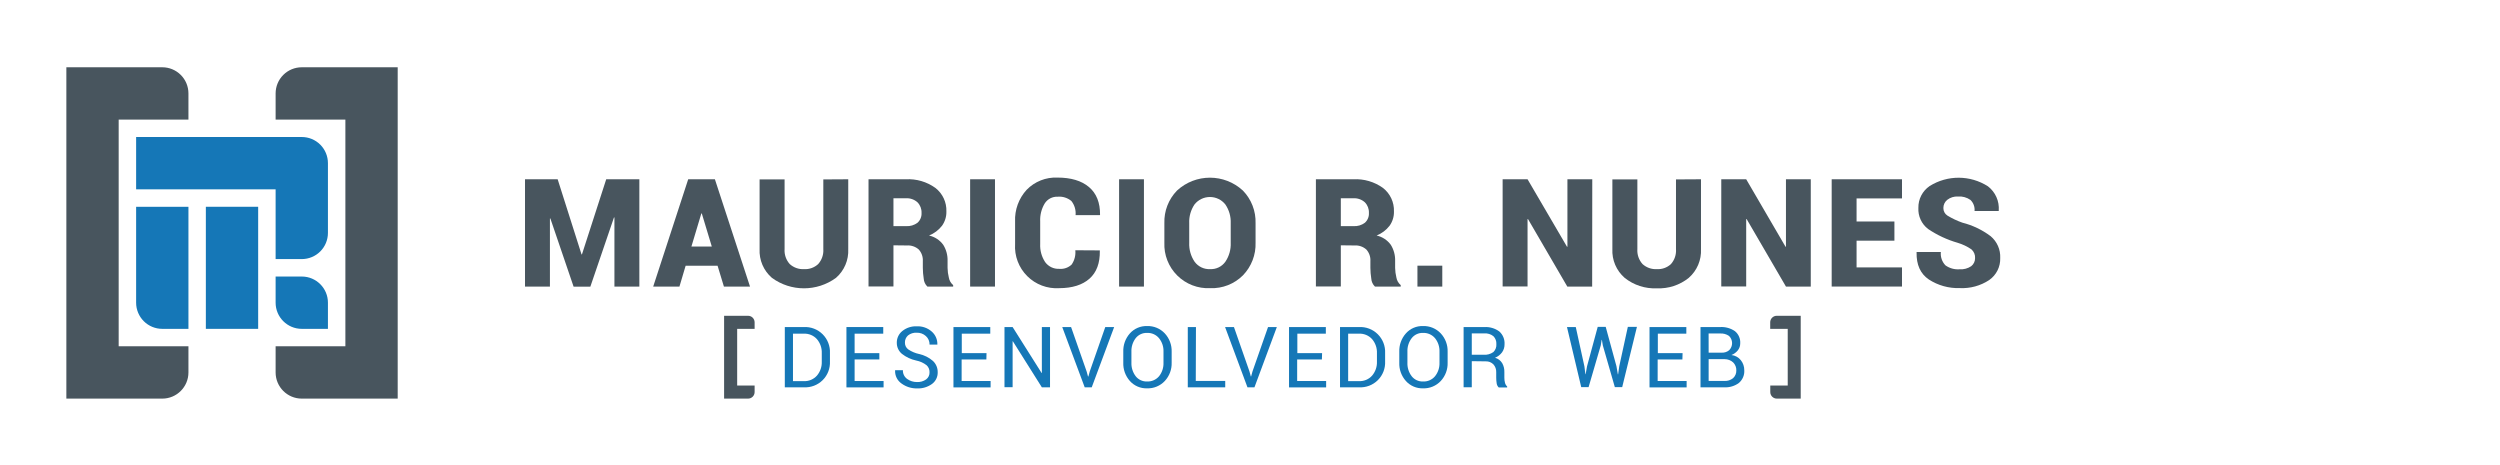
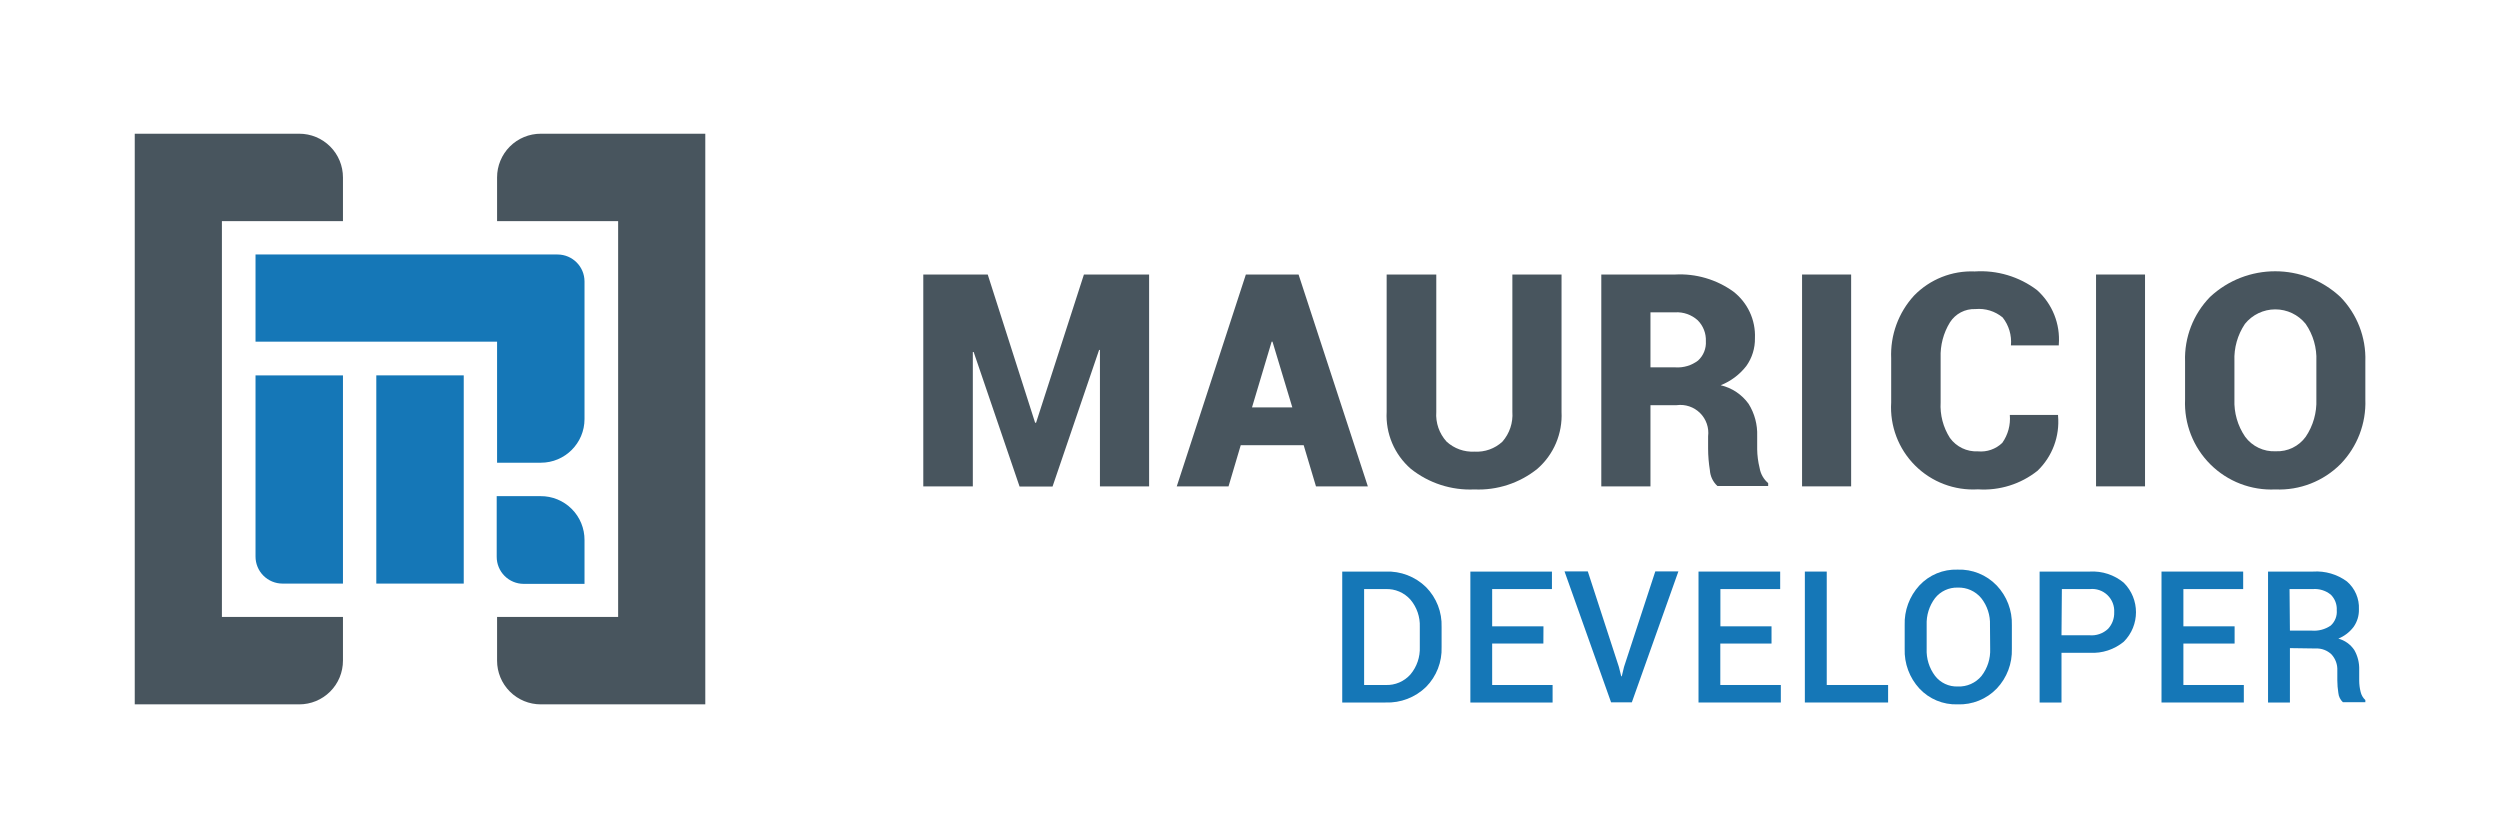
- <svg xmlns="http://www.w3.org/2000/svg" id="Camada_1" data-name="Camada 1" viewBox="0 0 452.713 84.19" version="1.1" width="452.713" height="84.19">
-   <defs id="defs3885">
-     <style id="style3883">.cls-1{fill:#1577b7;}.cls-2{fill:#48555e;}</style>
+ <svg xmlns="http://www.w3.org/2000/svg" id="Camada_1" data-name="Camada 1" viewBox="0 0 268.47 90">
+   <defs>
+     <style>.cls-1{fill:none;}.cls-2{fill:#48555e;}.cls-3{fill:#1577b7;}</style>
  </defs>
-   <rect id="rect4013" width="452.713" height="84.19" x="0" y="0" style="fill:none;stroke-width:1.008" />
-   <g id="g4011" transform="matrix(0.6666666,0,0,0.6666666,12.01698,12.18316)">
-     <path id="path3889" transform="translate(-397.39,-294.64)" d="M 592.54,381.57 V 365.2 h 5.15 a 6.76,6.76 0 0 1 7.11,7.08 v 2.23 a 6.73,6.73 0 0 1 -7.11,7.06 z M 594.76,367 v 12.89 h 2.93 a 4.49,4.49 0 0 0 3.58,-1.5 5.55,5.55 0 0 0 1.31,-3.83 v -2.26 a 5.55,5.55 0 0 0 -1.31,-3.81 4.52,4.52 0 0 0 -3.58,-1.49 z" class="cls-1" style="fill:#1577b7" />
-     <path id="path3891" transform="translate(-397.39,-294.64)" d="m 618.22,374 h -6.72 v 5.86 h 7.87 v 1.73 H 609.28 V 365.2 h 10 v 1.8 h -7.78 v 5.29 h 6.72 z" class="cls-1" style="fill:#1577b7" />
-     <path id="path3893" transform="translate(-397.39,-294.64)" d="m 631.85,377.44 a 2.45,2.45 0 0 0 -0.79,-1.86 6.58,6.58 0 0 0 -2.81,-1.28 9.51,9.51 0 0 1 -3.9,-1.82 3.85,3.85 0 0 1 -1.39,-3 4,4 0 0 1 1.5,-3.2 5.84,5.84 0 0 1 3.91,-1.28 5.75,5.75 0 0 1 4.12,1.46 4.46,4.46 0 0 1 1.49,3.42 v 0.08 h -2.12 a 3,3 0 0 0 -1,-2.31 3.49,3.49 0 0 0 -2.49,-0.91 3.43,3.43 0 0 0 -2.38,0.75 2.52,2.52 0 0 0 -0.82,2 2.18,2.18 0 0 0 0.9,1.78 8.31,8.31 0 0 0 2.94,1.25 8.45,8.45 0 0 1 3.77,1.89 4.11,4.11 0 0 1 1.29,3.08 3.81,3.81 0 0 1 -1.56,3.18 6.47,6.47 0 0 1 -4.06,1.2 6.94,6.94 0 0 1 -4.19,-1.32 4.07,4.07 0 0 1 -1.76,-3.55 v -0.07 h 2.12 a 2.75,2.75 0 0 0 1.17,2.38 4.48,4.48 0 0 0 2.64,0.83 4,4 0 0 0 2.49,-0.71 2.29,2.29 0 0 0 0.93,-1.99 z" class="cls-1" style="fill:#1577b7" />
-     <path id="path3895" transform="translate(-397.39,-294.64)" d="m 647.29,374 h -6.72 v 5.86 h 7.87 v 1.73 H 638.35 V 365.2 h 10 v 1.8 h -7.74 v 5.29 h 6.72 z" class="cls-1" style="fill:#1577b7" />
-     <path id="path3897" transform="translate(-397.39,-294.64)" d="m 664.58,381.57 h -2.22 l -7.87,-12.5 h -0.07 v 12.47 h -2.21 V 365.2 h 2.21 l 7.88,12.49 h 0.06 V 365.2 h 2.22 z" class="cls-1" style="fill:#1577b7" />
-     <path id="path3899" transform="translate(-397.39,-294.64)" d="m 674.53,377.28 0.37,1.35 h 0.1 l 0.37,-1.35 4.22,-12.08 H 682 l -6.09,16.37 H 674 l -6.1,-16.37 h 2.4 z" class="cls-1" style="fill:#1577b7" />
-     <path id="path3901" transform="translate(-397.39,-294.64)" d="m 697.62,374.85 a 7,7 0 0 1 -1.86,5 6.32,6.32 0 0 1 -4.83,2 6,6 0 0 1 -4.66,-2 7.12,7.12 0 0 1 -1.79,-5 v -2.92 a 7.15,7.15 0 0 1 1.79,-5 6,6 0 0 1 4.66,-2 6.32,6.32 0 0 1 4.83,2 7,7 0 0 1 1.86,5 z m -2.22,-2.94 a 5.5,5.5 0 0 0 -1.21,-3.68 4,4 0 0 0 -3.26,-1.44 3.76,3.76 0 0 0 -3.09,1.44 5.74,5.74 0 0 0 -1.15,3.68 v 2.94 a 5.78,5.78 0 0 0 1.15,3.7 3.76,3.76 0 0 0 3.09,1.44 4.05,4.05 0 0 0 3.27,-1.43 5.59,5.59 0 0 0 1.2,-3.71 z" class="cls-1" style="fill:#1577b7" />
-     <path id="path3903" transform="translate(-397.39,-294.64)" d="m 704.17,379.84 h 8 v 1.73 H 702 V 365.2 h 2.22 z" class="cls-1" style="fill:#1577b7" />
-     <path id="path3905" transform="translate(-397.39,-294.64)" d="m 718.76,377.28 0.37,1.35 h 0.07 l 0.37,-1.35 4.23,-12.08 h 2.39 l -6.08,16.37 h -1.9 l -6.08,-16.37 h 2.41 z" class="cls-1" style="fill:#1577b7" />
-     <path id="path3907" transform="translate(-397.39,-294.64)" d="m 738.43,374 h -6.72 v 5.86 h 7.87 v 1.73 H 729.5 V 365.2 h 10 v 1.8 h -7.74 v 5.29 h 6.72 z" class="cls-1" style="fill:#1577b7" />
-     <path id="path3909" transform="translate(-397.39,-294.64)" d="M 743.35,381.57 V 365.2 h 5.14 a 6.76,6.76 0 0 1 7.11,7.08 v 2.23 a 6.73,6.73 0 0 1 -7.11,7.06 z M 745.56,367 v 12.89 h 2.93 a 4.49,4.49 0 0 0 3.58,-1.5 5.55,5.55 0 0 0 1.31,-3.83 v -2.26 a 5.55,5.55 0 0 0 -1.31,-3.81 4.52,4.52 0 0 0 -3.58,-1.49 z" class="cls-1" style="fill:#1577b7" />
-     <path id="path3911" transform="translate(-397.39,-294.64)" d="m 772.58,374.85 a 7,7 0 0 1 -1.86,5 6.32,6.32 0 0 1 -4.83,2 6,6 0 0 1 -4.65,-2 7.07,7.07 0 0 1 -1.79,-5 v -2.92 a 7.11,7.11 0 0 1 1.79,-5 5.94,5.94 0 0 1 4.65,-2 6.32,6.32 0 0 1 4.83,2 7,7 0 0 1 1.86,5 z m -2.21,-2.94 a 5.55,5.55 0 0 0 -1.21,-3.68 4.06,4.06 0 0 0 -3.27,-1.44 3.74,3.74 0 0 0 -3.08,1.44 5.68,5.68 0 0 0 -1.15,3.68 v 2.94 a 5.72,5.72 0 0 0 1.15,3.7 3.74,3.74 0 0 0 3.08,1.44 4,4 0 0 0 3.27,-1.43 5.59,5.59 0 0 0 1.21,-3.71 z" class="cls-1" style="fill:#1577b7" />
-     <path id="path3913" transform="translate(-397.39,-294.64)" d="m 779.14,374.47 v 7.09 h -2.22 v -16.35 h 5.6 a 6.23,6.23 0 0 1 4.1,1.19 4.28,4.28 0 0 1 1.42,3.46 3.69,3.69 0 0 1 -0.66,2.19 4.44,4.44 0 0 1 -1.92,1.49 3.36,3.36 0 0 1 1.94,1.46 4.61,4.61 0 0 1 0.59,2.43 v 1.54 a 5.19,5.19 0 0 0 0.17,1.37 2,2 0 0 0 0.59,1 v 0.27 h -2.28 a 1.83,1.83 0 0 1 -0.57,-1.12 9.67,9.67 0 0 1 -0.12,-1.53 v -1.5 a 3,3 0 0 0 -0.77,-2.13 2.75,2.75 0 0 0 -2.08,-0.81 z m 0,-1.74 h 3.16 a 4.08,4.08 0 0 0 2.7,-0.73 2.71,2.71 0 0 0 0.82,-2.17 2.79,2.79 0 0 0 -0.8,-2.14 3.51,3.51 0 0 0 -2.5,-0.76 h -3.38 z" class="cls-1" style="fill:#1577b7" />
-     <path id="path3915" transform="translate(-397.39,-294.64)" d="M 809.74,375.9 810,378 h 0.07 l 0.38,-2.15 2.9,-10.7 h 2.17 l 2.92,10.7 0.38,2.19 h 0.07 l 0.31,-2.19 2.33,-10.7 H 824 l -4,16.37 h -2 l -3.27,-11.35 -0.24,-1.48 h -0.07 l -0.24,1.48 -3.31,11.35 h -2 L 805,365.2 h 2.39 z" class="cls-1" style="fill:#1577b7" />
-     <path id="path3917" transform="translate(-397.39,-294.64)" d="m 836.35,374 h -6.72 v 5.86 h 7.87 v 1.73 H 827.42 V 365.2 h 10 v 1.8 h -7.74 v 5.29 h 6.72 z" class="cls-1" style="fill:#1577b7" />
-     <path id="path3919" transform="translate(-397.39,-294.64)" d="M 841.27,381.57 V 365.2 h 5.34 a 6.46,6.46 0 0 1 4,1.11 3.94,3.94 0 0 1 1.45,3.32 3,3 0 0 1 -0.65,1.9 4.11,4.11 0 0 1 -1.74,1.27 3.79,3.79 0 0 1 2.55,1.4 4.3,4.3 0 0 1 0.94,2.75 4.17,4.17 0 0 1 -1.46,3.43 6.11,6.11 0 0 1 -4,1.19 z m 2.21,-9.41 h 3.59 a 2.92,2.92 0 0 0 2,-0.68 2.72,2.72 0 0 0 -0.06,-3.87 3.82,3.82 0 0 0 -2.41,-0.66 h -3.13 z m 0,1.73 v 5.95 h 4.27 a 3.43,3.43 0 0 0 2.36,-0.75 2.72,2.72 0 0 0 0.89,-2.09 2.94,2.94 0 0 0 -0.86,-2.19 3.4,3.4 0 0 0 -2.31,-0.89 h -4.3 z" class="cls-1" style="fill:#1577b7" />
-     <path id="path3921" transform="translate(-397.39,-294.64)" d="m 868.49,362.14 v 22.5 H 862 a 1.78,1.78 0 0 1 -1.78,-1.78 v -1.78 h 4.74 v -15.39 h -4.76 v -1.78 a 1.78,1.78 0 0 1 1.78,-1.77 z" class="cls-2" style="fill:#48555e" />
-     <path id="path3923" transform="translate(-397.39,-294.64)" d="m 576.05,384.64 v -22.5 h 6.51 a 1.78,1.78 0 0 1 1.78,1.77 v 1.78 h -4.74 v 15.39 h 4.74 v 1.78 a 1.78,1.78 0 0 1 -1.78,1.78 z" class="cls-2" style="fill:#48555e" />
-     <path id="path3925" transform="translate(-397.39,-294.64)" d="m 487.39,294.64 v 90 h -26.05 a 7.11,7.11 0 0 1 -7.11,-7.11 v -7.11 h 18.95 v -61.57 h -18.95 v -7.11 a 7.1,7.1 0 0 1 7.11,-7.1 z" class="cls-2" style="fill:#48555e" />
-     <path id="path3927" transform="translate(-397.39,-294.64)" d="m 397.39,384.64 v -90 h 26.05 a 7.1,7.1 0 0 1 7.11,7.1 v 7.11 H 411.6 v 61.57 h 18.95 v 7.11 a 7.11,7.11 0 0 1 -7.11,7.11 z" class="cls-2" style="fill:#48555e" />
-     <path id="path3929" transform="translate(-397.39,-294.64)" d="m 430.55,332.53 v 33.16 h -7.11 a 7.1,7.1 0 0 1 -7.1,-7.11 v -26.05 z" class="cls-1" style="fill:#1577b7" />
-     <rect id="rect3931" height="33.16" width="14.21" y="37.89" x="37.89" class="cls-1" style="fill:#1577b7" />
-     <path id="path3933" transform="translate(-397.39,-294.64)" d="m 461.34,313.58 h -45 v 14.21 h 37.89 v 18.95 h 7.11 a 7.1,7.1 0 0 0 7.1,-7.11 v -18.94 a 7.1,7.1 0 0 0 -7.1,-7.11 z" class="cls-1" style="fill:#1577b7" />
-     <path id="path3935" transform="translate(-397.39,-294.64)" d="m 468.44,358.58 v 7.11 h -7.1 a 7.11,7.11 0 0 1 -7.11,-7.11 v -7.1 h 7.11 a 7.1,7.1 0 0 1 7.1,7.1 z" class="cls-1" style="fill:#1577b7" />
-     <path id="path3937" transform="translate(-397.39,-294.64)" d="m 537.32,345.46 h 0.12 l 6.59,-20.4 h 9 v 29.15 h -6.77 v -18.78 h -0.12 l -6.42,18.8 h -4.55 l -6.31,-18.52 h -0.12 v 18.5 h -6.77 v -29.15 h 8.87 z" class="cls-2" style="fill:#48555e" />
-     <path id="path3939" transform="translate(-397.39,-294.64)" d="m 574.28,348.55 h -8.68 l -1.68,5.66 h -7.13 l 9.51,-29.15 h 3.63 v 0 0 h 3.62 l 9.54,29.15 H 576 Z m -7.11,-5.21 h 5.54 l -2.72,-9 h -0.12 z" class="cls-2" style="fill:#48555e" />
-     <path id="path3941" transform="translate(-397.39,-294.64)" d="M 609.77,325.06 V 344 a 9.74,9.74 0 0 1 -3.33,7.84 14.75,14.75 0 0 1 -17.4,0 9.72,9.72 0 0 1 -3.35,-7.84 v -18.9 h 6.79 V 344 a 5.52,5.52 0 0 0 1.4,4.09 5.31,5.31 0 0 0 3.89,1.38 5.19,5.19 0 0 0 3.83,-1.37 5.55,5.55 0 0 0 1.4,-4.1 v -18.9 z" class="cls-2" style="fill:#48555e" />
-     <path id="path3943" transform="translate(-397.39,-294.64)" d="m 622.05,343 v 11.17 h -6.77 v -29.11 h 10.15 a 12.6,12.6 0 0 1 8,2.34 7.72,7.72 0 0 1 3,6.41 6.39,6.39 0 0 1 -1.19,3.88 8.51,8.51 0 0 1 -3.52,2.65 6.5,6.5 0 0 1 3.86,2.53 7.84,7.84 0 0 1 1.17,4.42 v 1.84 a 11.4,11.4 0 0 0 0.34,2.6 3.43,3.43 0 0 0 1.18,2.08 v 0.4 h -7 a 3.28,3.28 0 0 1 -1,-2.18 19.38,19.38 0 0 1 -0.24,-2.94 v -1.76 a 4.35,4.35 0 0 0 -1.1,-3.19 4.4,4.4 0 0 0 -3.23,-1.1 z m 0,-5.21 h 3.42 a 4.68,4.68 0 0 0 3.13,-0.93 3.33,3.33 0 0 0 1.08,-2.67 3.87,3.87 0 0 0 -1.11,-2.88 4.33,4.33 0 0 0 -3.14,-1.09 h -3.38 z" class="cls-2" style="fill:#48555e" />
-     <path id="path3945" transform="translate(-397.39,-294.64)" d="m 649.63,354.21 h -6.75 v -29.15 h 6.75 z" class="cls-2" style="fill:#48555e" />
-     <path id="path3947" transform="translate(-397.39,-294.64)" d="m 678.11,344.38 v 0.12 q 0.08,5 -2.81,7.56 -2.89,2.56 -8.21,2.58 a 11.3,11.3 0 0 1 -12,-12 v -6.09 a 12,12 0 0 1 3.15,-8.64 11,11 0 0 1 8.34,-3.31 q 5.55,0 8.59,2.58 3.04,2.58 3,7.51 l -0.06,0.12 h -6.59 a 5.39,5.39 0 0 0 -1.14,-3.85 5.12,5.12 0 0 0 -3.75,-1.16 3.94,3.94 0 0 0 -3.5,1.84 8.67,8.67 0 0 0 -1.22,4.87 v 6.13 a 8.21,8.21 0 0 0 1.34,4.91 4.48,4.48 0 0 0 3.84,1.84 4.31,4.31 0 0 0 3.36,-1.16 5.83,5.83 0 0 0 1,-3.89 z" class="cls-2" style="fill:#48555e" />
-     <path id="path3949" transform="translate(-397.39,-294.64)" d="m 690.09,354.21 h -6.75 v -29.15 h 6.75 z" class="cls-2" style="fill:#48555e" />
-     <path id="path3951" transform="translate(-397.39,-294.64)" d="m 720.41,342.26 a 12.21,12.21 0 0 1 -3.41,8.88 11.92,11.92 0 0 1 -8.92,3.5 11.89,11.89 0 0 1 -12.44,-12.38 V 337 a 12.15,12.15 0 0 1 3.43,-8.87 13.19,13.19 0 0 1 17.9,0 12.16,12.16 0 0 1 3.44,8.87 z M 713.66,337 a 8.42,8.42 0 0 0 -1.47,-5.12 5.35,5.35 0 0 0 -8.35,0 8.47,8.47 0 0 0 -1.45,5.13 v 5.29 a 8.53,8.53 0 0 0 1.47,5.17 4.93,4.93 0 0 0 4.22,2 4.81,4.81 0 0 0 4.12,-2 8.53,8.53 0 0 0 1.46,-5.17 z" class="cls-2" style="fill:#48555e" />
-     <path id="path3953" transform="translate(-397.39,-294.64)" d="m 743.57,343 v 11.17 H 736.8 V 325.06 H 747 a 12.64,12.64 0 0 1 8,2.34 7.74,7.74 0 0 1 3,6.41 6.39,6.39 0 0 1 -1.19,3.88 8.48,8.48 0 0 1 -3.51,2.65 6.51,6.51 0 0 1 3.85,2.53 7.84,7.84 0 0 1 1.17,4.42 v 1.84 a 12,12 0 0 0 0.34,2.6 3.43,3.43 0 0 0 1.18,2.08 v 0.4 h -7 a 3.28,3.28 0 0 1 -1,-2.18 19.38,19.38 0 0 1 -0.24,-2.94 v -1.76 a 4.31,4.31 0 0 0 -1.1,-3.19 4.38,4.38 0 0 0 -3.22,-1.1 z m 0,-5.21 H 747 a 4.65,4.65 0 0 0 3.12,-0.93 3.33,3.33 0 0 0 1.08,-2.67 3.87,3.87 0 0 0 -1.11,-2.88 4.3,4.3 0 0 0 -3.13,-1.09 h -3.39 z" class="cls-2" style="fill:#48555e" />
-     <path id="path3955" transform="translate(-397.39,-294.64)" d="m 771.13,354.21 h -6.75 v -5.68 h 6.75 z" class="cls-2" style="fill:#48555e" />
-     <path id="path3957" transform="translate(-397.39,-294.64)" d="m 811.84,354.21 h -6.75 l -10.68,-18.34 h -0.12 v 18.3 h -6.77 v -29.11 h 6.77 L 805,343.38 h 0.12 v -18.32 h 6.75 z" class="cls-2" style="fill:#48555e" />
-     <path id="path3959" transform="translate(-397.39,-294.64)" d="M 841.4,325.06 V 344 a 9.76,9.76 0 0 1 -3.32,7.84 12.91,12.91 0 0 1 -8.67,2.84 13.05,13.05 0 0 1 -8.74,-2.84 9.75,9.75 0 0 1 -3.34,-7.84 v -18.9 h 6.79 V 344 a 5.52,5.52 0 0 0 1.4,4.09 5.31,5.31 0 0 0 3.89,1.38 5.19,5.19 0 0 0 3.83,-1.37 5.55,5.55 0 0 0 1.37,-4.1 v -18.9 z" class="cls-2" style="fill:#48555e" />
-     <path id="path3961" transform="translate(-397.39,-294.64)" d="m 871.22,354.21 h -6.74 L 853.8,335.87 h -0.12 v 18.3 h -6.77 v -29.11 h 6.77 l 10.68,18.32 h 0.12 v -18.32 h 6.74 z" class="cls-2" style="fill:#48555e" />
-     <path id="path3963" transform="translate(-397.39,-294.64)" d="M 893.94,341.74 H 883.66 V 349 H 896 v 5.2 H 876.9 V 325.06 H 896 v 5.2 h -12.34 v 6.27 h 10.28 z" class="cls-2" style="fill:#48555e" />
-     <path id="path3965" transform="translate(-397.39,-294.64)" d="m 915.85,346.48 a 2.91,2.91 0 0 0 -1,-2.39 13.47,13.47 0 0 0 -3.71,-1.77 28.37,28.37 0 0 1 -8.06,-3.76 6.76,6.76 0 0 1 -2.63,-5.73 7,7 0 0 1 3.06,-5.93 14.8,14.8 0 0 1 15.83,0.07 7.57,7.57 0 0 1 2.94,6.58 v 0.12 h -6.57 a 3.68,3.68 0 0 0 -1.12,-3 5.23,5.23 0 0 0 -3.39,-0.93 4.36,4.36 0 0 0 -2.9,0.9 2.81,2.81 0 0 0 -1.06,2.23 2.38,2.38 0 0 0 1.09,2.05 21.45,21.45 0 0 0 4.08,1.93 21.66,21.66 0 0 1 7.67,3.67 7.29,7.29 0 0 1 2.6,5.92 7,7 0 0 1 -3,6 13.32,13.32 0 0 1 -8,2.18 14.56,14.56 0 0 1 -8.39,-2.34 q -3.43,-2.32 -3.33,-7.34 v -0.12 h 6.59 a 4.57,4.57 0 0 0 1.25,3.62 5.81,5.81 0 0 0 3.84,1.07 5,5 0 0 0 3.16,-0.84 2.72,2.72 0 0 0 1.05,-2.19 z" class="cls-2" style="fill:#48555e" />
-   </g>
+   <rect class="cls-1" width="268.47" height="90" />
+   <path class="cls-2" d="M57.84,14.36a4.69,4.69,0,0,0-4.7,4.7v4.69h13v42.5h-13v4.69a4.69,4.69,0,0,0,4.7,4.7H75.5V14.36ZM36.59,23.75V19.06a4.69,4.69,0,0,0-4.7-4.7H14.23V75.64H31.89a4.69,4.69,0,0,0,4.7-4.7V66.25h-13V23.75Z" transform="translate(0.24)" />
+   <path class="cls-3" d="M62.53,58v4.7H56a2.9,2.9,0,0,1-2.9-2.91V53.28h4.7A4.69,4.69,0,0,1,62.53,58Z" transform="translate(0.24)" />
+   <path class="cls-3" d="M36.59,40.31V62.67H30.1a2.9,2.9,0,0,1-2.9-2.91V40.31Z" transform="translate(0.24)" />
+   <rect class="cls-3" x="40.41" y="40.31" width="9.39" height="22.36" />
+   <path class="cls-3" d="M62.53,30.23V45a4.69,4.69,0,0,1-4.69,4.69h-4.7v-13H27.2V27.33H59.63A2.9,2.9,0,0,1,62.53,30.23Z" transform="translate(0.24)" />
+   <path class="cls-2" d="M110.92,45.4h.1l5.14-15.92h7V52.23h-5.28V37.58l-.09,0-5,14.67h-3.54l-4.93-14.45h-.09V52.23H98.91V29.48h6.92Z" transform="translate(0.24)" />
+   <path class="cls-2" d="M139.76,47.81H133l-1.31,4.42h-5.56l7.42-22.75h2.83v0h2.83l7.44,22.75h-5.57Zm-5.55-4.06h4.33l-2.13-7.06h-.09Z" transform="translate(0.24)" />
+   <path class="cls-2" d="M167.45,29.48V44.23a7.6,7.6,0,0,1-2.6,6.12,10.08,10.08,0,0,1-6.76,2.21,10.2,10.2,0,0,1-6.82-2.21,7.57,7.57,0,0,1-2.6-6.12V29.48H154V44.23a4.29,4.29,0,0,0,1.1,3.19,4.11,4.11,0,0,0,3,1.08,4.05,4.05,0,0,0,3-1.07,4.37,4.37,0,0,0,1.07-3.2V29.48Z" transform="translate(0.24)" />
+   <path class="cls-2" d="M177,43.51v8.72h-5.28V29.48h7.92a9.82,9.82,0,0,1,6.26,1.83,6,6,0,0,1,2.32,5,5,5,0,0,1-.93,3,6.54,6.54,0,0,1-2.75,2.06,5.12,5.12,0,0,1,3,2,6.11,6.11,0,0,1,.92,3.45v1.43a8.82,8.82,0,0,0,.26,2,2.71,2.71,0,0,0,.92,1.63v.31h-5.45a2.51,2.51,0,0,1-.81-1.7,14.54,14.54,0,0,1-.19-2.3V46.86a3,3,0,0,0-3.37-3.35Zm0-4.06h2.67a3.63,3.63,0,0,0,2.44-.73,2.6,2.6,0,0,0,.84-2.08,3,3,0,0,0-.87-2.24,3.33,3.33,0,0,0-2.44-.86H177Z" transform="translate(0.24)" />
+   <path class="cls-2" d="M198.55,52.23h-5.27V29.48h5.27Z" transform="translate(0.24)" />
+   <path class="cls-2" d="M220.77,44.56l0,.09a7.3,7.3,0,0,1-2.2,5.9,9.28,9.28,0,0,1-6.4,2,8.81,8.81,0,0,1-9.32-9.33V38.48a9.37,9.37,0,0,1,2.46-6.74,8.59,8.59,0,0,1,6.51-2.59,10,10,0,0,1,6.69,2A7.11,7.11,0,0,1,220.85,37l0,.09h-5.14a4.22,4.22,0,0,0-.89-3,4,4,0,0,0-2.92-.9,3.09,3.09,0,0,0-2.74,1.43,6.79,6.79,0,0,0-1,3.8v4.78a6.41,6.41,0,0,0,1,3.83,3.49,3.49,0,0,0,3,1.44,3.32,3.32,0,0,0,2.62-.91,4.51,4.51,0,0,0,.81-3Z" transform="translate(0.24)" />
+   <path class="cls-2" d="M230.11,52.23h-5.26V29.48h5.26Z" transform="translate(0.24)" />
+   <path class="cls-2" d="M253.77,42.9a9.46,9.46,0,0,1-2.66,6.93,9.3,9.3,0,0,1-7,2.73,9.27,9.27,0,0,1-9.7-9.66V38.81a9.46,9.46,0,0,1,2.68-6.92,10.26,10.26,0,0,1,14,0,9.46,9.46,0,0,1,2.68,6.92Zm-5.26-4.12a6.54,6.54,0,0,0-1.15-4,4.19,4.19,0,0,0-6.52,0,6.68,6.68,0,0,0-1.13,4V42.9a6.64,6.64,0,0,0,1.15,4,3.84,3.84,0,0,0,3.29,1.56,3.76,3.76,0,0,0,3.22-1.56,6.71,6.71,0,0,0,1.14-4Z" transform="translate(0.24)" />
+   <path class="cls-3" d="M143.9,75.44V61.38h4.65a5.88,5.88,0,0,1,4.35,1.67,5.81,5.81,0,0,1,1.67,4.29v2.14a5.79,5.79,0,0,1-1.67,4.29,5.92,5.92,0,0,1-4.35,1.67Zm2.35-12.18v10.3h2.3a3.38,3.38,0,0,0,2.68-1.14,4.31,4.31,0,0,0,1-2.94V67.32a4.28,4.28,0,0,0-1-2.92,3.38,3.38,0,0,0-2.68-1.14Z" transform="translate(0.24)" />
+   <path class="cls-3" d="M165.5,69.11H160v4.45h6.49v1.88h-8.83V61.38h8.76v1.88H160v4h5.51Z" transform="translate(0.24)" />
+   <path class="cls-3" d="M173.61,71.62l.25,1h.06l.24-1,3.36-10.26H180l-5,14.06h-2.23l-5-14.06h2.5Z" transform="translate(0.24)" />
+   <path class="cls-3" d="M190,69.11h-5.5v4.45H191v1.88h-8.84V61.38h8.77v1.88h-6.42v4H190Z" transform="translate(0.24)" />
+   <path class="cls-3" d="M195.93,73.56h6.59v1.88h-8.94V61.38h2.35Z" transform="translate(0.24)" />
+   <path class="cls-3" d="M215.81,69.67a5.93,5.93,0,0,1-1.62,4.27,5.56,5.56,0,0,1-4.21,1.7,5.36,5.36,0,0,1-4.1-1.7,6,6,0,0,1-1.58-4.27V67.14a6,6,0,0,1,1.58-4.27,5.35,5.35,0,0,1,4.1-1.7,5.55,5.55,0,0,1,4.2,1.7,5.93,5.93,0,0,1,1.63,4.27Zm-2.35-2.55a4.37,4.37,0,0,0-.94-2.89A3.13,3.13,0,0,0,210,63.1a3,3,0,0,0-2.44,1.13,4.51,4.51,0,0,0-.9,2.89v2.55a4.51,4.51,0,0,0,.9,2.91A2.94,2.94,0,0,0,210,73.72a3.13,3.13,0,0,0,2.55-1.13,4.46,4.46,0,0,0,.93-2.92Z" transform="translate(0.24)" />
+   <path class="cls-3" d="M221.14,70.1v5.34h-2.35V61.38h5.39a5.23,5.23,0,0,1,3.65,1.2,4.48,4.48,0,0,1,0,6.33,5.23,5.23,0,0,1-3.65,1.19Zm0-1.88h3a2.58,2.58,0,0,0,2-.69,2.49,2.49,0,0,0,.66-1.77,2.37,2.37,0,0,0-2.62-2.5h-3Z" transform="translate(0.24)" />
+   <path class="cls-3" d="M239.73,69.11h-5.5v4.45h6.49v1.88h-8.84V61.38h8.77v1.88h-6.42v4h5.5Z" transform="translate(0.24)" />
+   <path class="cls-3" d="M245.67,69.6v5.84h-2.35V61.38h4.84a5.51,5.51,0,0,1,3.63,1.06,3.71,3.71,0,0,1,1.29,3,3.13,3.13,0,0,1-.57,1.88,3.89,3.89,0,0,1-1.64,1.26,3,3,0,0,1,1.71,1.22,4,4,0,0,1,.53,2.11v1.17a5,5,0,0,0,.15,1.21,1.72,1.72,0,0,0,.51.89v.23h-2.41a1.56,1.56,0,0,1-.49-1,8.78,8.78,0,0,1-.11-1.35V72a2.39,2.39,0,0,0-.62-1.72,2.29,2.29,0,0,0-1.7-.64Zm0-1.88H248a3.16,3.16,0,0,0,2.05-.54,2,2,0,0,0,.65-1.65,2.17,2.17,0,0,0-.64-1.67,2.73,2.73,0,0,0-1.94-.6h-2.49Z" transform="translate(0.24)" />
</svg>
